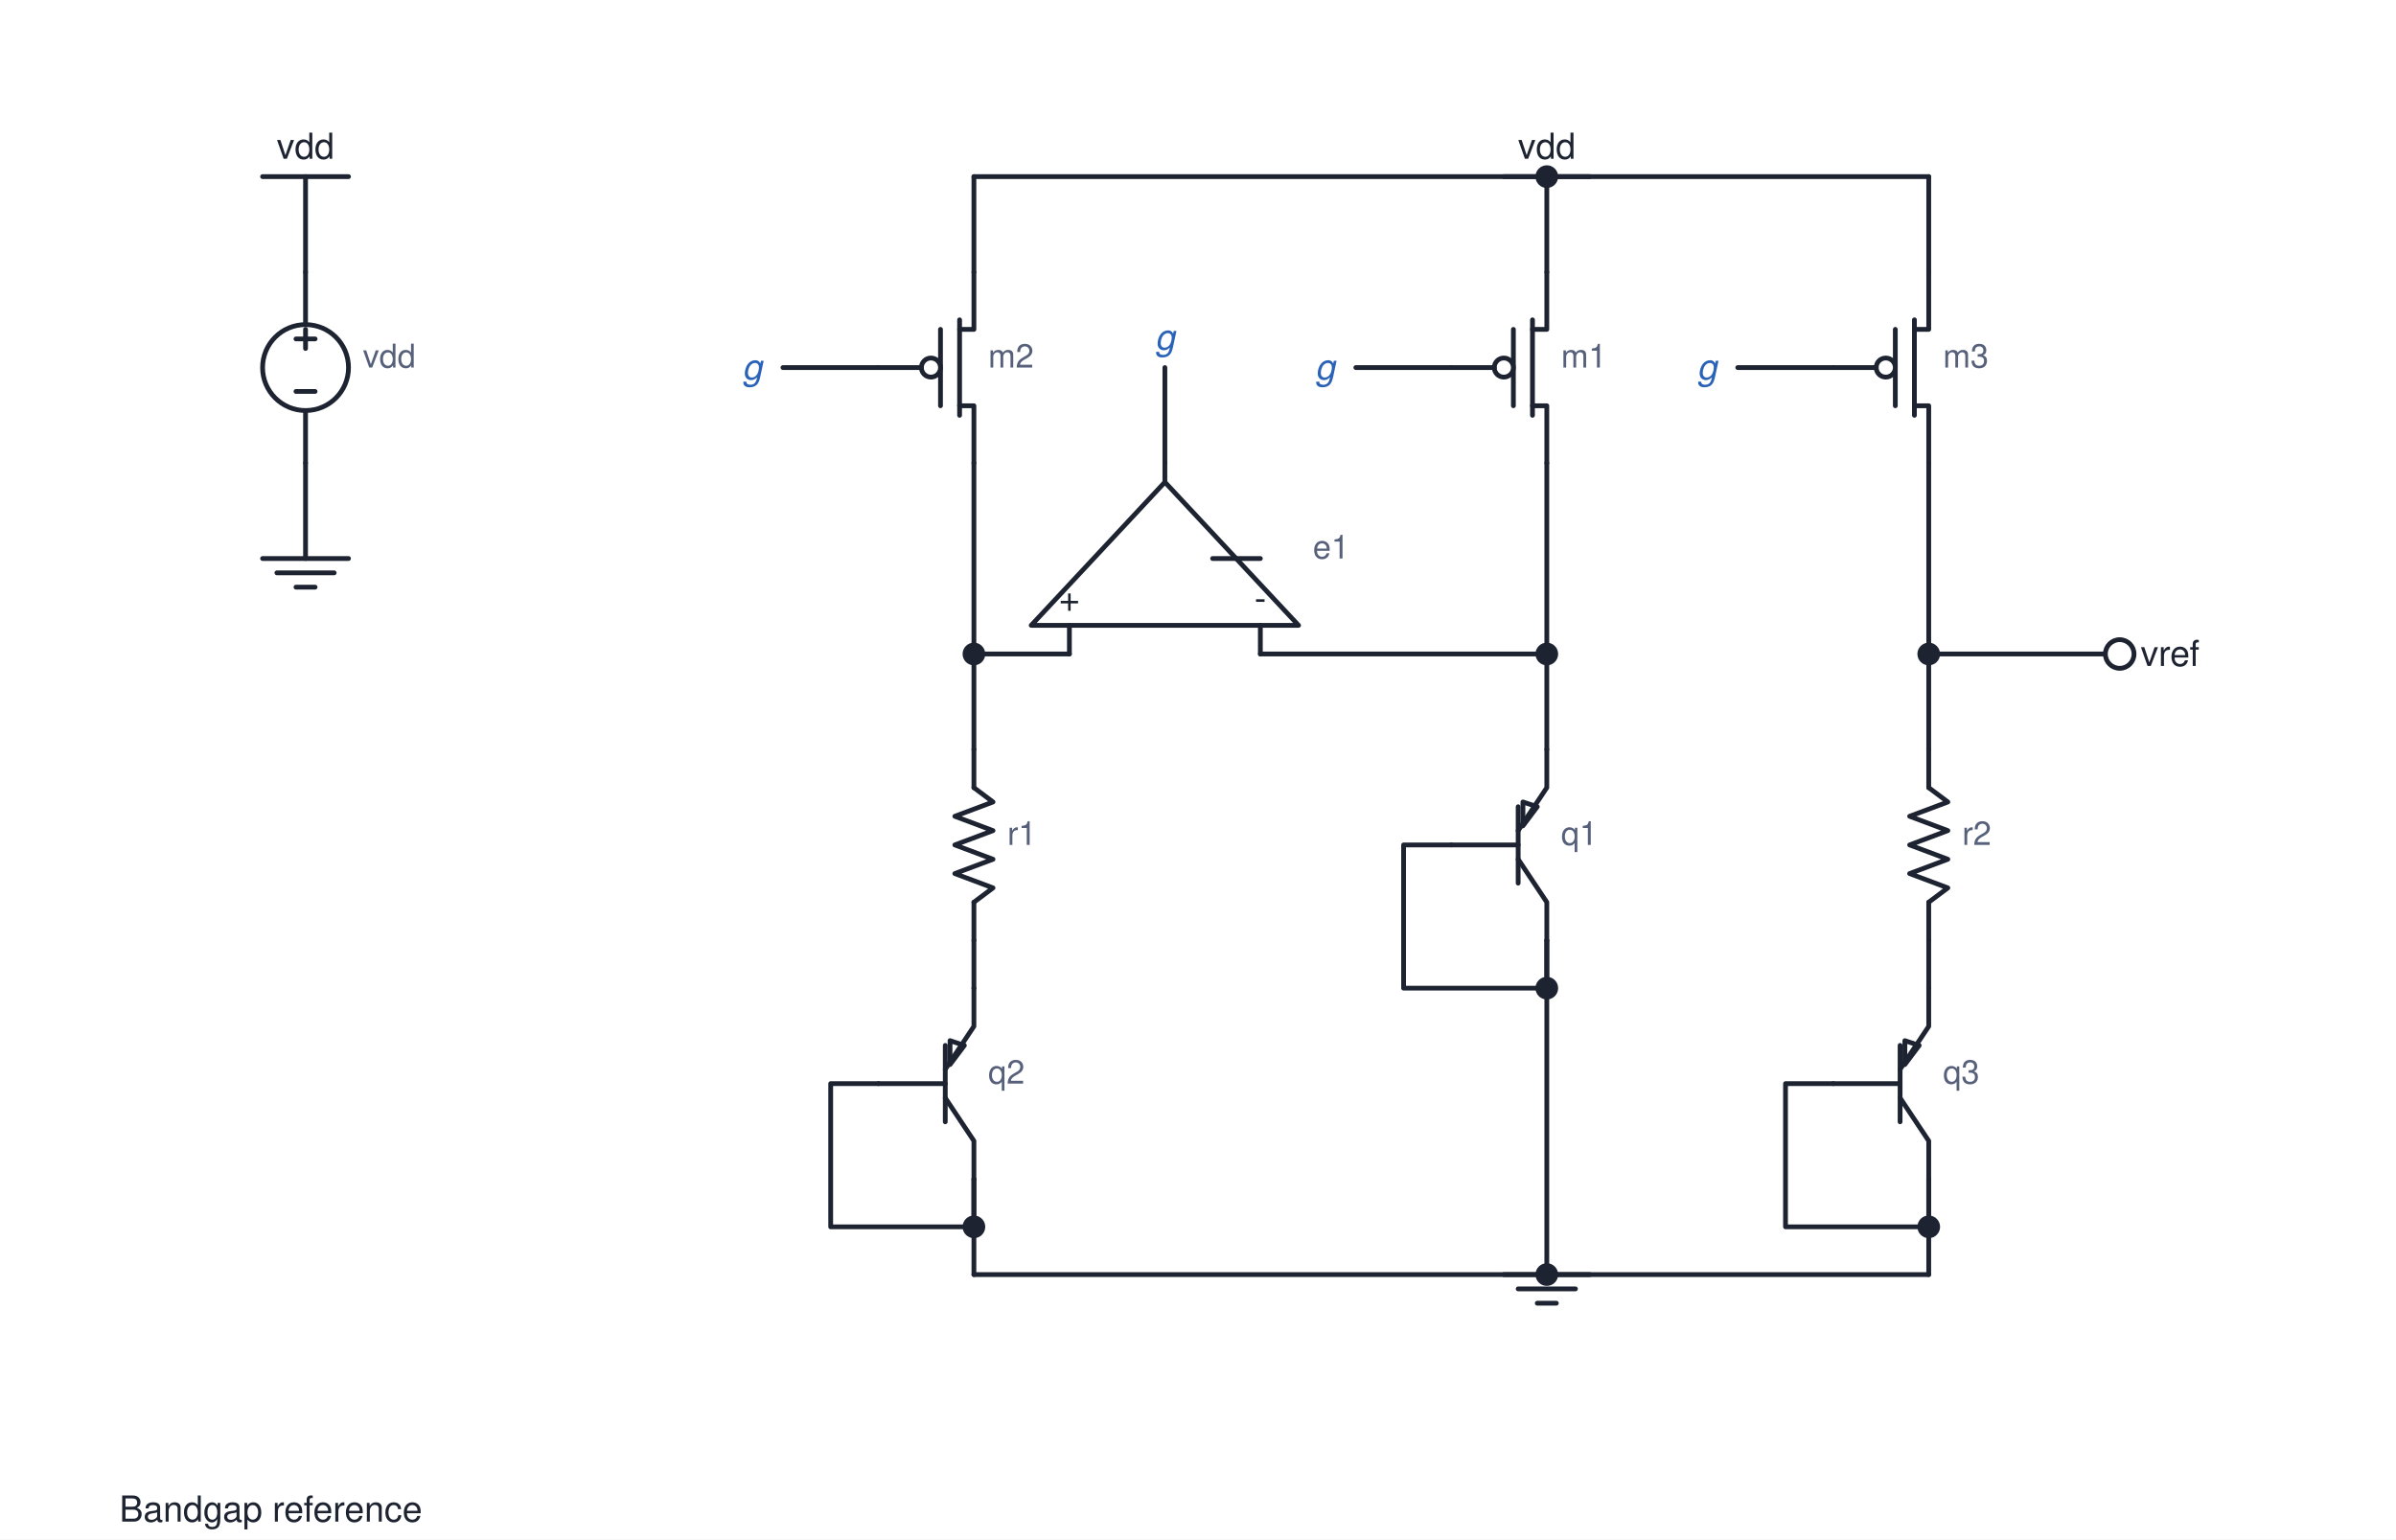
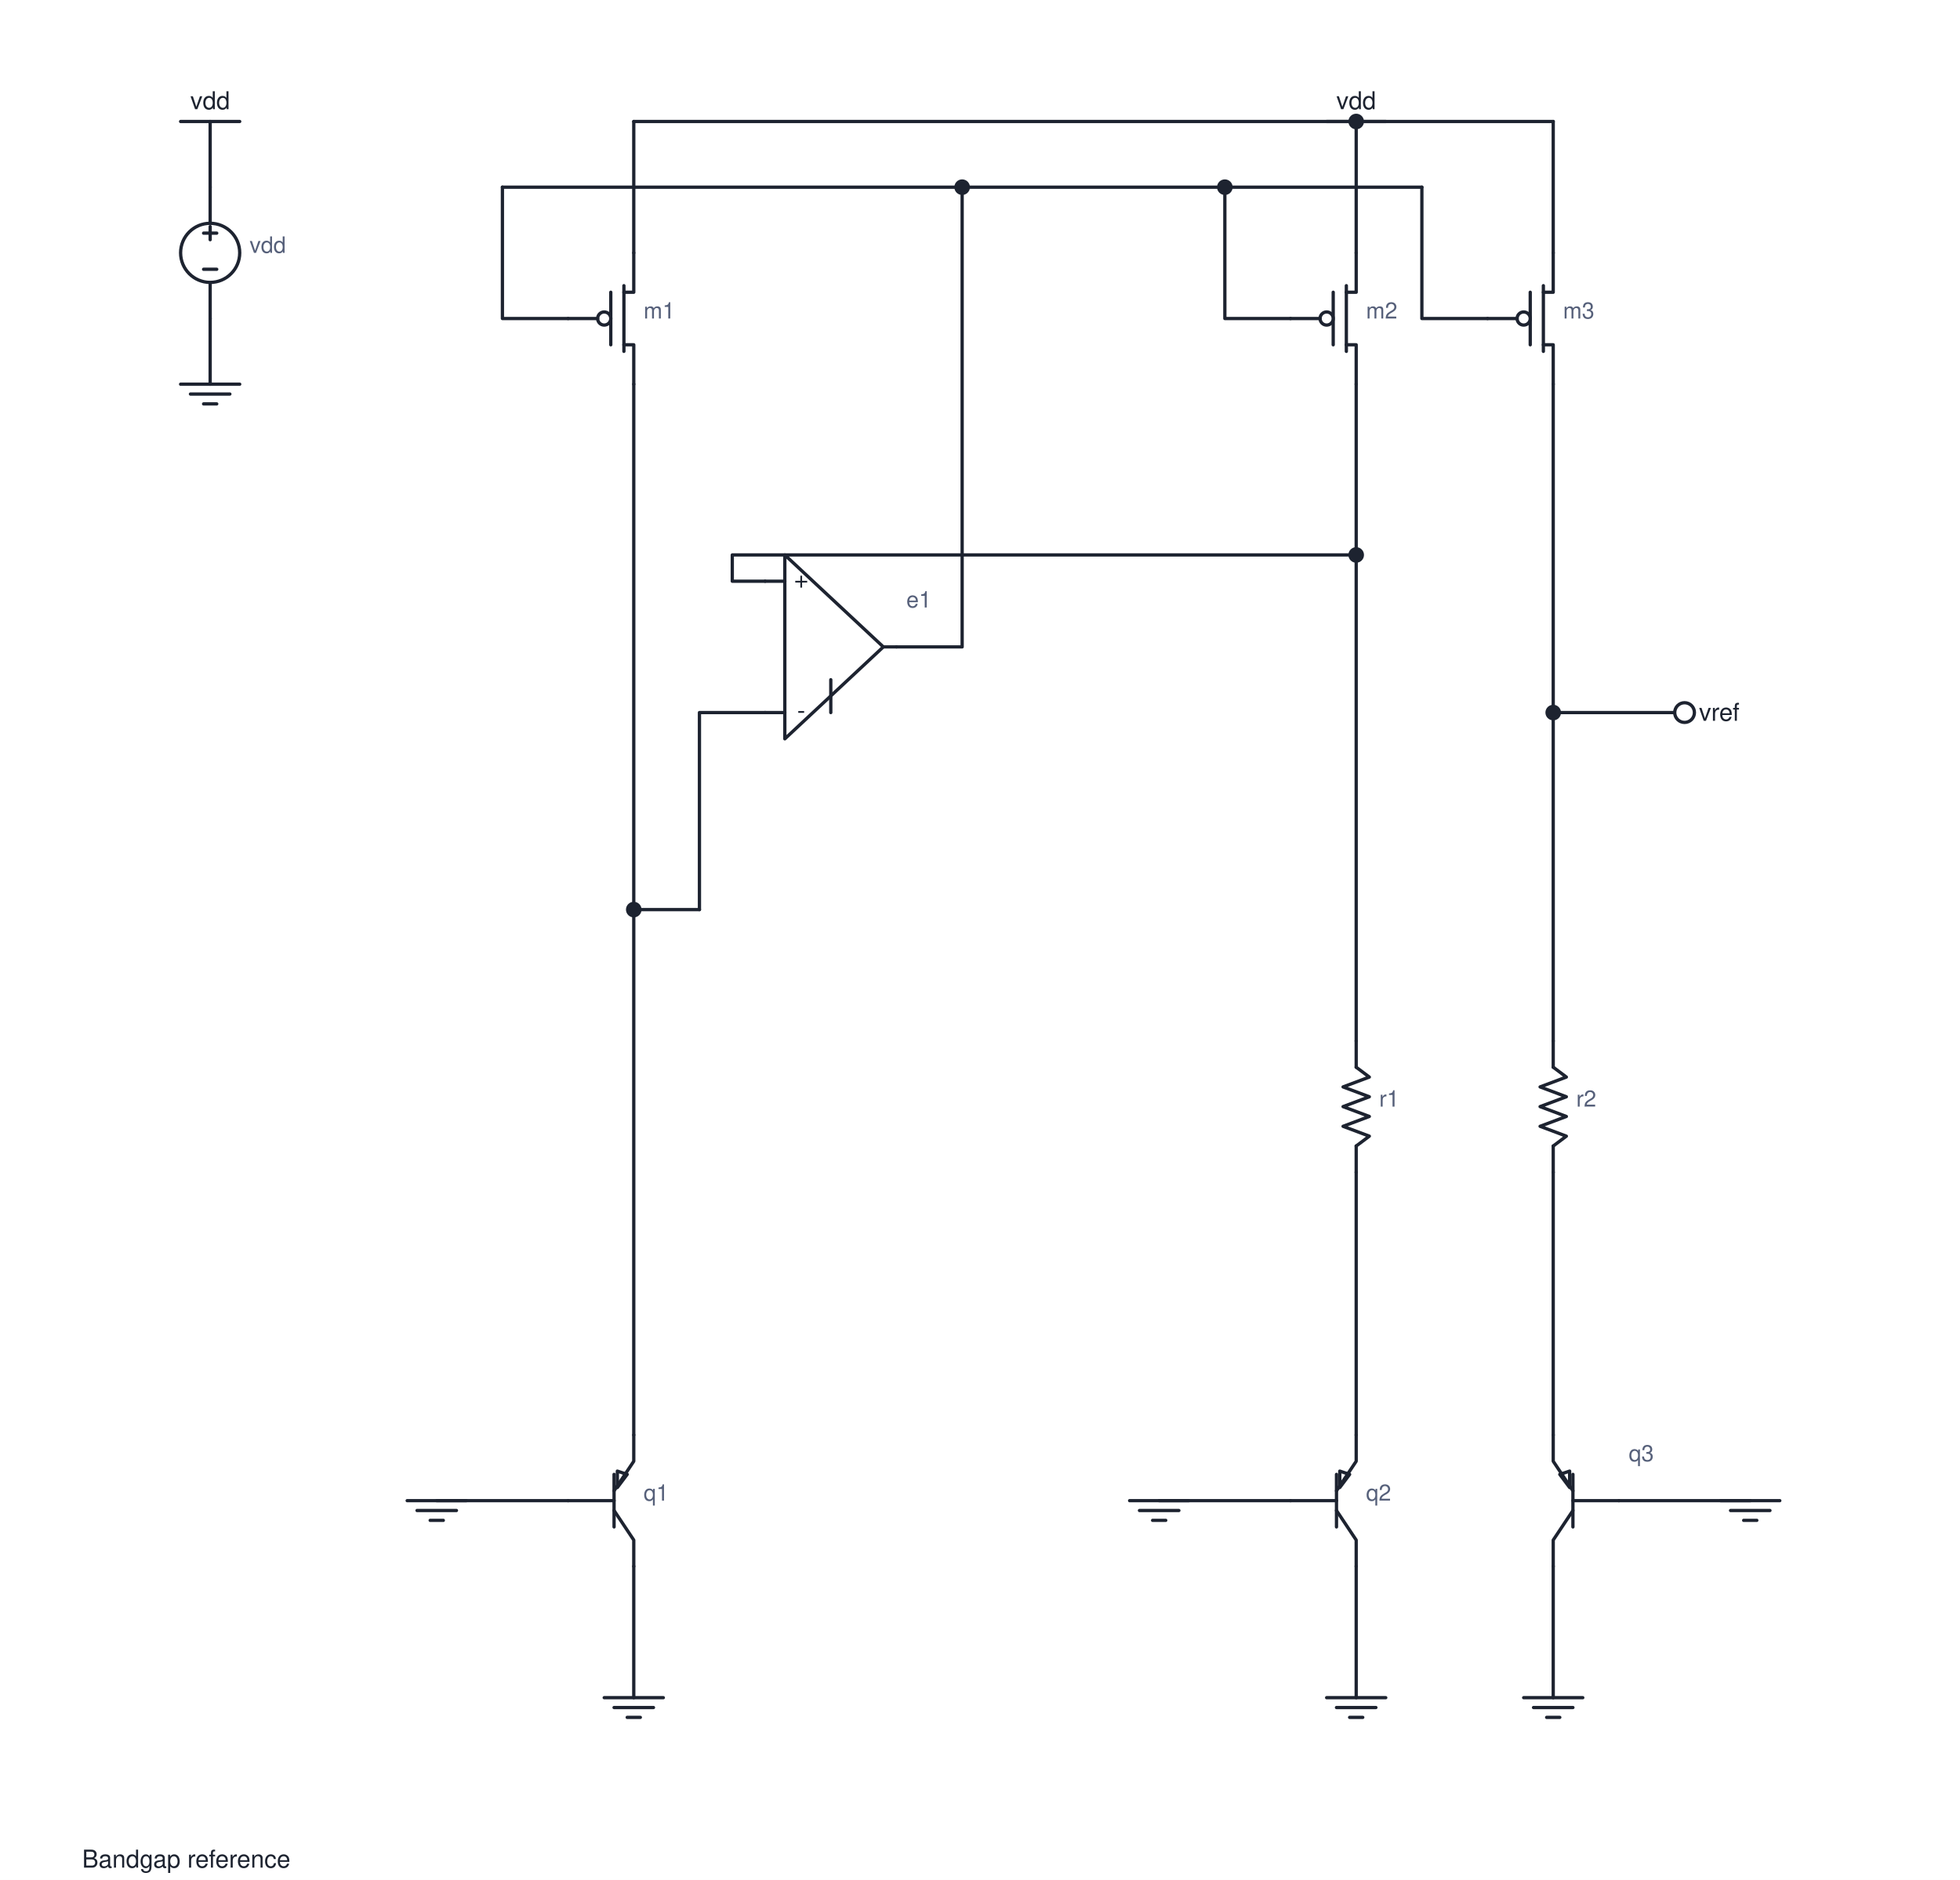
- <svg xmlns="http://www.w3.org/2000/svg" width="803" height="516" viewBox="0 0 803 516" font-family="Helvetica, Arial, sans-serif">
+ <svg xmlns="http://www.w3.org/2000/svg" width="955" height="916" viewBox="0 0 955 916" font-family="Helvetica, Arial, sans-serif">
  <rect width="100%" height="100%" fill="#ffffff" />
  <g fill="none" stroke="#1d2330" stroke-width="1.6" stroke-linejoin="round" stroke-linecap="round">
-     <polyline points="518.4,315.2 518.4,331.2 " />
-     <polyline points="326.4,395.2 326.4,411.2 " />
-     <polyline points="646.4,395.2 646.4,411.2 " />
-     <polyline points="326.4,427.2 518.4,427.2 " />
-     <polyline points="518.4,427.2 646.4,427.2 " />
-     <polyline points="486.4,283.2 470.4,283.2 470.4,331.2 518.4,331.2 518.4,315.2 " />
-     <polyline points="294.4,363.2 278.4,363.2 278.4,411.2 326.4,411.2 326.4,395.2 " />
-     <polyline points="614.4,363.2 598.4,363.2 598.4,411.2 646.4,411.2 646.4,395.2 " />
+     <polyline points="308.8,763.2 308.8,827.2 " />
+     <polyline points="276.8,731.2 212.8,731.2 " />
+     <polyline points="660.8,763.2 660.8,827.2 " />
+     <polyline points="628.8,731.2 564.8,731.2 " />
+     <polyline points="756.8,763.2 756.8,827.2 " />
+     <polyline points="788.8,731.2 852.8,731.2 " />
    <polyline points="102.4,155.2 102.4,187.2 " />
-     <polyline points="518.4,331.2 518.4,427.2 " />
-     <polyline points="326.4,411.2 326.4,427.2 " />
-     <polyline points="646.4,411.2 646.4,427.2 " />
-     <polyline points="518.4,59.2 518.4,91.2 " />
-     <polyline points="326.4,59.2 326.4,91.2 " />
-     <polyline points="646.4,59.2 646.4,91.2 " />
-     <polyline points="326.4,59.2 518.4,59.2 " />
-     <polyline points="518.4,59.2 646.4,59.2 " />
+     <polyline points="308.8,123.2 308.8,59.2 " />
+     <polyline points="660.8,123.2 660.8,59.2 " />
+     <polyline points="756.8,123.2 756.8,59.2 " />
+     <polyline points="308.8,59.2 660.8,59.2 " />
+     <polyline points="660.8,59.2 756.8,59.2 " />
    <polyline points="102.4,91.2 102.4,59.2 " />
-     <polyline points="518.4,155.2 518.4,219.2 " />
-     <polyline points="422.4,219.2 518.4,219.2 " />
-     <polyline points="518.4,219.2 518.4,251.2 " />
-     <polyline points="454.4,123.2 486.4,123.2 " />
-     <polyline points="262.4,123.2 294.4,123.2 " />
-     <polyline points="582.4,123.2 614.4,123.2 " />
-     <polyline points="390.4,123.2 390.4,155.2 " />
-     <polyline points="326.4,155.2 326.4,219.2 " />
-     <polyline points="358.4,219.2 326.4,219.2 " />
-     <polyline points="326.4,219.2 326.4,251.2 " />
-     <polyline points="646.4,155.2 646.4,219.2 " />
-     <polyline points="710.4,219.2 646.4,219.2 " />
-     <polyline points="646.4,219.2 646.4,251.2 " />
-     <polyline points="326.4,315.2 326.4,331.2 " />
-     <polyline points="646.4,315.2 646.4,331.2 " />
-     <polyline points="518.4,155.2 518.4,136.0 513.6,136.0 " />
-     <polyline points="518.4,91.2 518.4,110.4 513.6,110.4 " />
-     <polyline points="513.6,139.2 513.6,107.2 " />
-     <polyline points="507.2,136.0 507.2,110.4 " />
-     <circle cx="504.0" cy="123.2" r="3.2" fill="#ffffff" />
-     <polyline points="486.4,123.2 500.8,123.2 " />
-     <polyline points="326.4,155.2 326.4,136.0 321.6,136.0 " />
-     <polyline points="326.4,91.2 326.4,110.4 321.6,110.4 " />
-     <polyline points="321.6,139.2 321.6,107.2 " />
-     <polyline points="315.2,136.0 315.2,110.4 " />
-     <circle cx="312.0" cy="123.2" r="3.2" fill="#ffffff" />
-     <polyline points="294.4,123.2 308.8,123.2 " />
-     <polyline points="646.4,155.2 646.4,136.0 641.6,136.0 " />
-     <polyline points="646.4,91.2 646.4,110.4 641.6,110.4 " />
-     <polyline points="641.6,139.2 641.6,107.2 " />
-     <polyline points="635.2,136.0 635.2,110.4 " />
-     <circle cx="632.0" cy="123.2" r="3.2" fill="#ffffff" />
-     <polyline points="614.4,123.2 628.8,123.2 " />
-     <polyline points="486.4,283.2 508.8,283.2 " />
-     <polyline points="508.8,296.0 508.8,270.4 " />
-     <polyline points="518.4,315.2 518.4,302.4 508.8,288.0 " />
-     <polyline points="518.4,251.2 518.4,264.0 508.8,278.4 " />
-     <polyline points="510.4,276.8 515.2,270.4 510.4,268.8 510.4,276.8 " />
-     <polyline points="326.4,251.2 326.4,264.0 " />
-     <polyline points="326.4,302.4 326.4,315.2 " />
-     <polyline points="326.4,264.0 332.8,268.8 320.0,273.6 332.8,278.4 320.0,283.2 332.8,288.0 320.0,292.8 332.8,297.6 326.4,302.4 " />
-     <polyline points="294.4,363.2 316.8,363.2 " />
-     <polyline points="316.8,376.0 316.8,350.4 " />
-     <polyline points="326.4,395.2 326.4,382.4 316.8,368.0 " />
-     <polyline points="326.4,331.2 326.4,344.0 316.8,358.4 " />
-     <polyline points="318.4,356.8 323.2,350.4 318.4,348.8 318.4,356.8 " />
-     <polyline points="646.4,251.2 646.4,264.0 " />
-     <polyline points="646.4,302.4 646.4,315.2 " />
-     <polyline points="646.4,264.0 652.8,268.8 640.0,273.6 652.8,278.4 640.0,283.2 652.8,288.0 640.0,292.8 652.8,297.6 646.4,302.4 " />
-     <polyline points="614.4,363.2 636.8,363.2 " />
-     <polyline points="636.8,376.0 636.8,350.4 " />
-     <polyline points="646.4,395.2 646.4,382.4 636.8,368.0 " />
-     <polyline points="646.4,331.2 646.4,344.0 636.8,358.4 " />
-     <polyline points="638.4,356.8 643.2,350.4 638.4,348.8 638.4,356.8 " />
-     <polyline points="345.6,209.6 435.2,209.6 390.4,161.6 345.6,209.6 " />
-     <polyline points="390.4,161.6 390.4,155.2 " />
-     <polyline points="358.4,219.2 358.4,209.6 " />
-     <polyline points="422.4,219.2 422.4,209.6 " />
-     <polyline points="406.4,187.2 422.4,187.2 " />
-     <text x="358.4" y="204.6" text-anchor="middle" font-size="12" fill="#1d2330" stroke="none">+</text>
-     <text x="422.4" y="204.6" text-anchor="middle" font-size="12" fill="#1d2330" stroke="none">-</text>
-     <polyline points="504.0,427.2 532.8,427.2 " />
-     <polyline points="508.8,432.0 528.0,432.0 " />
-     <polyline points="515.2,436.8 521.6,436.8 " />
-     <polyline points="504.0,59.2 532.8,59.2 " />
-     <text x="518.4" y="53.2" text-anchor="middle" font-size="12" fill="#1d2330" stroke="none">vdd</text>
-     <circle cx="710.4" cy="219.2" r="4.8" fill="#ffffff" />
-     <text x="717.4" y="223.2" text-anchor="start" font-size="12" fill="#1d2330" stroke="none">vref</text>
+     <polyline points="308.8,187.2 308.8,443.2 " />
+     <polyline points="308.8,699.2 308.8,443.2 " />
+     <polyline points="372.8,347.2 340.8,347.2 340.8,443.2 " />
+     <polyline points="308.8,443.2 340.8,443.2 " />
+     <polyline points="276.8,155.2 244.8,155.2 244.8,91.2 " />
+     <polyline points="628.8,155.2 596.8,155.2 596.8,91.2 " />
+     <polyline points="724.8,155.2 692.8,155.2 692.8,91.2 " />
+     <polyline points="436.8,315.2 468.8,315.2 468.8,91.2 " />
+     <polyline points="244.8,91.2 468.8,91.2 " />
+     <polyline points="468.8,91.2 596.8,91.2 " />
+     <polyline points="596.8,91.2 692.8,91.2 " />
+     <polyline points="660.8,507.2 660.8,270.4 " />
+     <polyline points="372.8,283.2 356.8,283.2 356.8,270.4 660.8,270.4 " />
+     <polyline points="660.8,270.4 660.8,187.2 " />
+     <polyline points="756.8,187.2 756.8,347.2 " />
+     <polyline points="756.8,347.2 820.8,347.2 " />
+     <polyline points="756.8,347.2 756.8,507.2 " />
+     <polyline points="660.8,571.2 660.8,699.2 " />
+     <polyline points="756.8,571.2 756.8,699.2 " />
+     <polyline points="308.8,187.2 308.8,168.0 304.0,168.0 " />
+     <polyline points="308.8,123.2 308.8,142.4 304.0,142.4 " />
+     <polyline points="304.0,171.2 304.0,139.2 " />
+     <polyline points="297.6,168.0 297.6,142.4 " />
+     <circle cx="294.4" cy="155.2" r="3.2" fill="#ffffff" />
+     <polyline points="276.8,155.2 291.2,155.2 " />
+     <polyline points="660.8,187.2 660.8,168.0 656.0,168.0 " />
+     <polyline points="660.8,123.2 660.8,142.4 656.0,142.4 " />
+     <polyline points="656.0,171.2 656.0,139.2 " />
+     <polyline points="649.6,168.0 649.6,142.4 " />
+     <circle cx="646.4" cy="155.2" r="3.2" fill="#ffffff" />
+     <polyline points="628.8,155.2 643.2,155.2 " />
+     <polyline points="756.8,187.2 756.8,168.0 752.0,168.0 " />
+     <polyline points="756.8,123.2 756.8,142.4 752.0,142.4 " />
+     <polyline points="752.0,171.2 752.0,139.2 " />
+     <polyline points="745.6,168.0 745.6,142.4 " />
+     <circle cx="742.4" cy="155.2" r="3.2" fill="#ffffff" />
+     <polyline points="724.8,155.2 739.2,155.2 " />
+     <polyline points="276.8,731.2 299.2,731.2 " />
+     <polyline points="299.2,744.0 299.2,718.4 " />
+     <polyline points="308.8,763.2 308.8,750.4 299.2,736.0 " />
+     <polyline points="308.8,699.2 308.8,712.0 299.2,726.4 " />
+     <polyline points="300.8,724.8 305.6,718.4 300.8,716.8 300.8,724.8 " />
+     <polyline points="660.8,507.2 660.8,520.0 " />
+     <polyline points="660.8,558.4 660.8,571.2 " />
+     <polyline points="660.8,520.0 667.2,524.8 654.4,529.6 667.2,534.4 654.4,539.2 667.2,544.0 654.4,548.8 667.2,553.6 660.8,558.4 " />
+     <polyline points="628.8,731.2 651.2,731.2 " />
+     <polyline points="651.2,744.0 651.2,718.4 " />
+     <polyline points="660.8,763.2 660.8,750.4 651.2,736.0 " />
+     <polyline points="660.8,699.2 660.8,712.0 651.2,726.4 " />
+     <polyline points="652.8,724.8 657.6,718.4 652.8,716.8 652.8,724.8 " />
+     <polyline points="756.8,507.2 756.8,520.0 " />
+     <polyline points="756.8,558.4 756.8,571.2 " />
+     <polyline points="756.8,520.0 763.2,524.8 750.4,529.6 763.2,534.4 750.4,539.2 763.2,544.0 750.4,548.8 763.2,553.6 756.8,558.4 " />
+     <polyline points="788.8,731.2 766.4,731.2 " />
+     <polyline points="766.4,744.0 766.4,718.4 " />
+     <polyline points="756.8,763.2 756.8,750.4 766.4,736.0 " />
+     <polyline points="756.8,699.2 756.8,712.0 766.4,726.4 " />
+     <polyline points="764.8,724.8 760.0,718.4 764.8,716.8 764.8,724.8 " />
+     <polyline points="382.4,270.4 382.4,360.0 430.4,315.2 382.4,270.4 " />
+     <polyline points="430.4,315.2 436.8,315.2 " />
+     <polyline points="372.8,283.2 382.4,283.2 " />
+     <polyline points="372.8,347.2 382.4,347.2 " />
+     <polyline points="404.8,331.2 404.8,347.2 " />
+     <text x="390.4" y="286.2" text-anchor="middle" font-size="12" fill="#1d2330" stroke="none">+</text>
+     <text x="390.4" y="350.2" text-anchor="middle" font-size="12" fill="#1d2330" stroke="none">-</text>
+     <polyline points="294.4,827.2 323.2,827.2 " />
+     <polyline points="299.2,832.0 318.4,832.0 " />
+     <polyline points="305.6,836.8 312.0,836.8 " />
+     <polyline points="198.4,731.2 227.2,731.2 " />
+     <polyline points="203.2,736.0 222.4,736.0 " />
+     <polyline points="209.6,740.8 216.0,740.8 " />
+     <polyline points="646.4,827.2 675.2,827.2 " />
+     <polyline points="651.2,832.0 670.4,832.0 " />
+     <polyline points="657.6,836.8 664.0,836.8 " />
+     <polyline points="550.4,731.2 579.2,731.2 " />
+     <polyline points="555.2,736.0 574.4,736.0 " />
+     <polyline points="561.6,740.8 568.0,740.8 " />
+     <polyline points="742.4,827.2 771.2,827.2 " />
+     <polyline points="747.2,832.0 766.4,832.0 " />
+     <polyline points="753.6,836.8 760.0,836.8 " />
+     <polyline points="838.4,731.2 867.2,731.2 " />
+     <polyline points="843.2,736.0 862.4,736.0 " />
+     <polyline points="849.6,740.8 856.0,740.8 " />
+     <polyline points="646.4,59.2 675.2,59.2 " />
+     <text x="660.8" y="53.2" text-anchor="middle" font-size="12" fill="#1d2330" stroke="none">vdd</text>
+     <circle cx="820.8" cy="347.2" r="4.8" fill="#ffffff" />
+     <text x="827.8" y="351.2" text-anchor="start" font-size="12" fill="#1d2330" stroke="none">vref</text>
    <polyline points="102.4,91.2 102.4,108.8 " />
    <polyline points="102.4,137.6 102.4,155.2 " />
    <circle cx="102.4" cy="123.2" r="14.4" fill="#ffffff" />
    <polyline points="99.2,113.6 105.6,113.6 " />
    <polyline points="102.4,110.4 102.4,116.8 " />
    <polyline points="99.2,131.2 105.6,131.2 " />
    <polyline points="88.0,59.2 116.8,59.2 " />
    <text x="102.4" y="53.2" text-anchor="middle" font-size="12" fill="#1d2330" stroke="none">vdd</text>
    <polyline points="88.0,187.2 116.8,187.2 " />
    <polyline points="92.8,192.0 112.0,192.0 " />
    <polyline points="99.2,196.8 105.6,196.8 " />
  </g>
-   <circle cx="518.4" cy="427.2" r="3.8" fill="#1d2330" stroke="none" />
-   <circle cx="518.4" cy="59.2" r="3.8" fill="#1d2330" stroke="none" />
-   <circle cx="518.4" cy="331.2" r="3.8" fill="#1d2330" stroke="none" />
-   <circle cx="326.4" cy="411.2" r="3.8" fill="#1d2330" stroke="none" />
-   <circle cx="646.4" cy="411.2" r="3.8" fill="#1d2330" stroke="none" />
-   <circle cx="518.4" cy="219.2" r="3.8" fill="#1d2330" stroke="none" />
-   <circle cx="326.4" cy="219.2" r="3.8" fill="#1d2330" stroke="none" />
-   <circle cx="646.4" cy="219.2" r="3.8" fill="#1d2330" stroke="none" />
-   <text x="523.2" y="123.2" text-anchor="start" font-size="11" fill="#56607a" stroke="none">m1</text>
-   <text x="331.2" y="123.2" text-anchor="start" font-size="11" fill="#56607a" stroke="none">m2</text>
-   <text x="651.2" y="123.2" text-anchor="start" font-size="11" fill="#56607a" stroke="none">m3</text>
-   <text x="523.2" y="283.2" text-anchor="start" font-size="11" fill="#56607a" stroke="none">q1</text>
-   <text x="337.6" y="283.2" text-anchor="start" font-size="11" fill="#56607a" stroke="none">r1</text>
-   <text x="331.2" y="363.2" text-anchor="start" font-size="11" fill="#56607a" stroke="none">q2</text>
-   <text x="657.6" y="283.2" text-anchor="start" font-size="11" fill="#56607a" stroke="none">r2</text>
-   <text x="651.2" y="363.2" text-anchor="start" font-size="11" fill="#56607a" stroke="none">q3</text>
-   <text x="440.0" y="187.2" text-anchor="start" font-size="11" fill="#56607a" stroke="none">e1</text>
+   <circle cx="660.8" cy="59.2" r="3.8" fill="#1d2330" stroke="none" />
+   <circle cx="596.8" cy="91.2" r="3.8" fill="#1d2330" stroke="none" />
+   <circle cx="468.8" cy="91.2" r="3.8" fill="#1d2330" stroke="none" />
+   <circle cx="756.8" cy="347.2" r="3.8" fill="#1d2330" stroke="none" />
+   <circle cx="308.8" cy="443.2" r="3.8" fill="#1d2330" stroke="none" />
+   <circle cx="660.8" cy="270.4" r="3.8" fill="#1d2330" stroke="none" />
+   <text x="313.6" y="155.2" text-anchor="start" font-size="11" fill="#56607a" stroke="none">m1</text>
+   <text x="665.6" y="155.2" text-anchor="start" font-size="11" fill="#56607a" stroke="none">m2</text>
+   <text x="761.6" y="155.2" text-anchor="start" font-size="11" fill="#56607a" stroke="none">m3</text>
+   <text x="313.6" y="731.2" text-anchor="start" font-size="11" fill="#56607a" stroke="none">q1</text>
+   <text x="672.0" y="539.2" text-anchor="start" font-size="11" fill="#56607a" stroke="none">r1</text>
+   <text x="665.6" y="731.2" text-anchor="start" font-size="11" fill="#56607a" stroke="none">q2</text>
+   <text x="768.0" y="539.2" text-anchor="start" font-size="11" fill="#56607a" stroke="none">r2</text>
+   <text x="793.6" y="712.0" text-anchor="start" font-size="11" fill="#56607a" stroke="none">q3</text>
+   <text x="441.6" y="296.0" text-anchor="start" font-size="11" fill="#56607a" stroke="none">e1</text>
  <text x="121.6" y="123.2" text-anchor="start" font-size="11" fill="#56607a" stroke="none">vdd</text>
-   <text x="447.4" y="127.2" text-anchor="end" font-size="12" fill="#2a62b8" stroke="none" font-style="italic">g</text>
-   <text x="255.4" y="127.2" text-anchor="end" font-size="12" fill="#2a62b8" stroke="none" font-style="italic">g</text>
-   <text x="575.4" y="127.2" text-anchor="end" font-size="12" fill="#2a62b8" stroke="none" font-style="italic">g</text>
-   <text x="390.4" y="117.2" text-anchor="middle" font-size="12" fill="#2a62b8" stroke="none" font-style="italic">g</text>
-   <text x="40.0" y="510.0" text-anchor="start" font-size="12" fill="#1d2330" stroke="none">Bandgap reference</text>
+   <text x="40.0" y="910.0" text-anchor="start" font-size="12" fill="#1d2330" stroke="none">Bandgap reference</text>
</svg>
